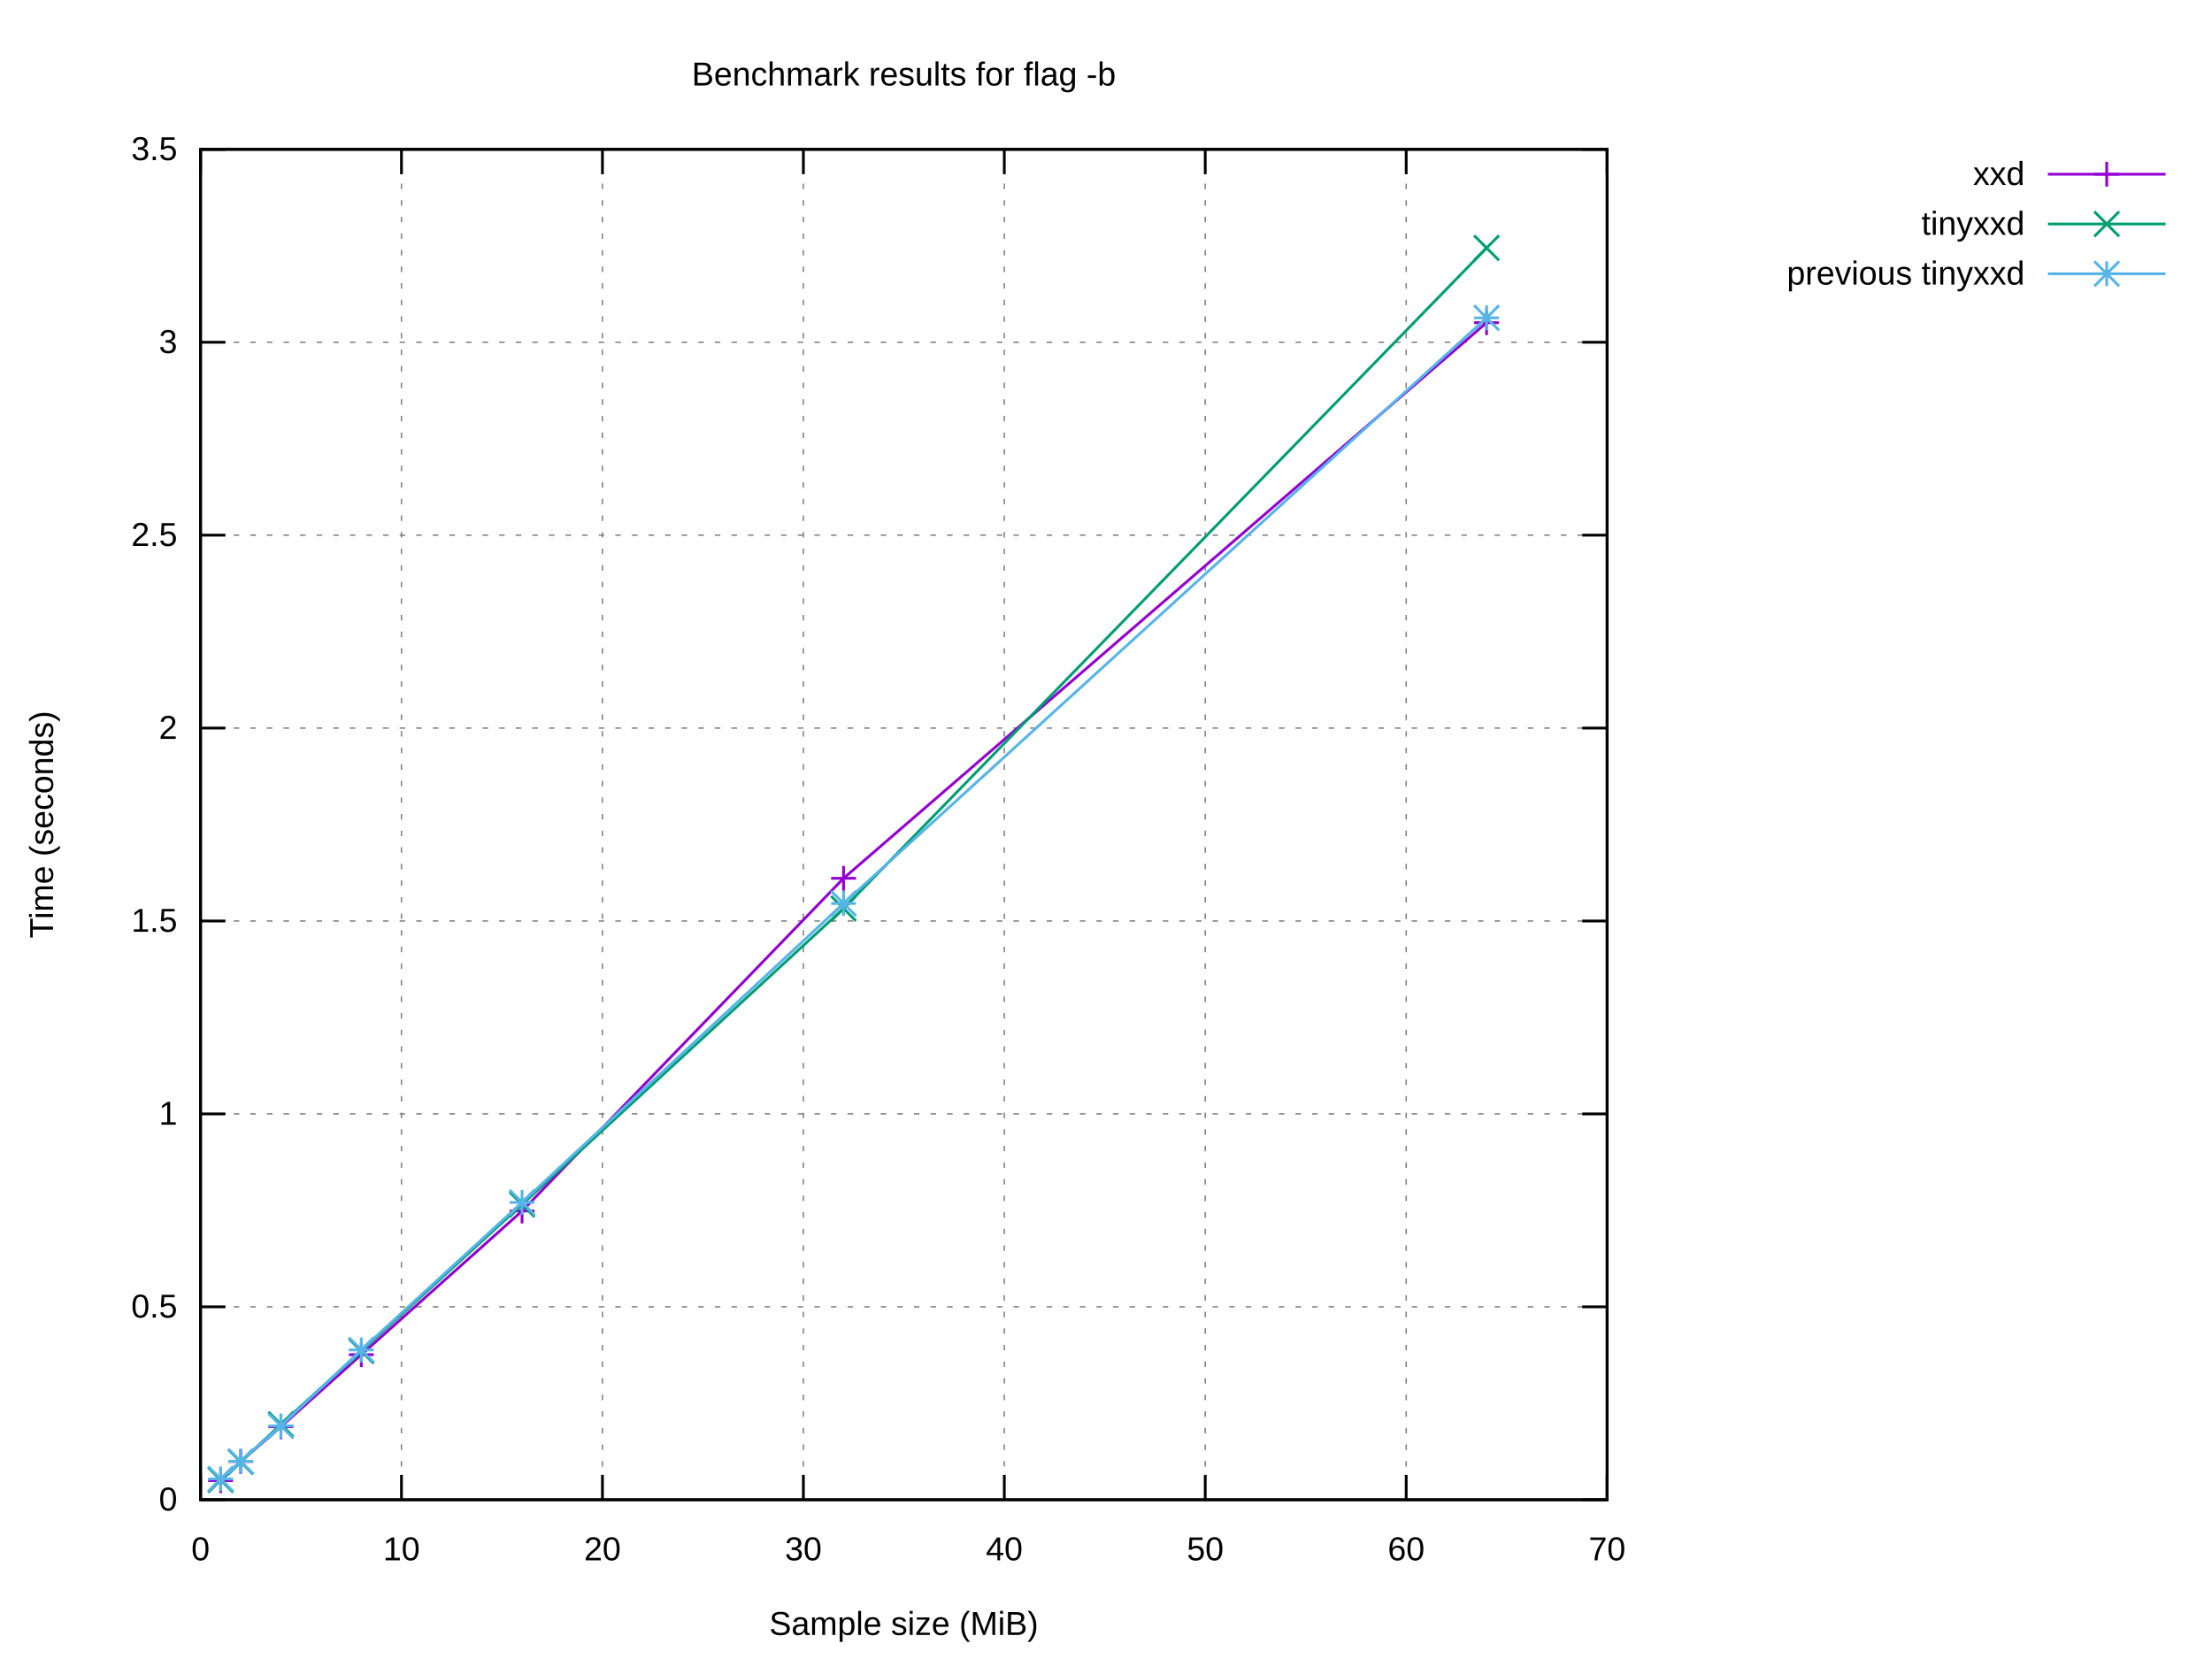
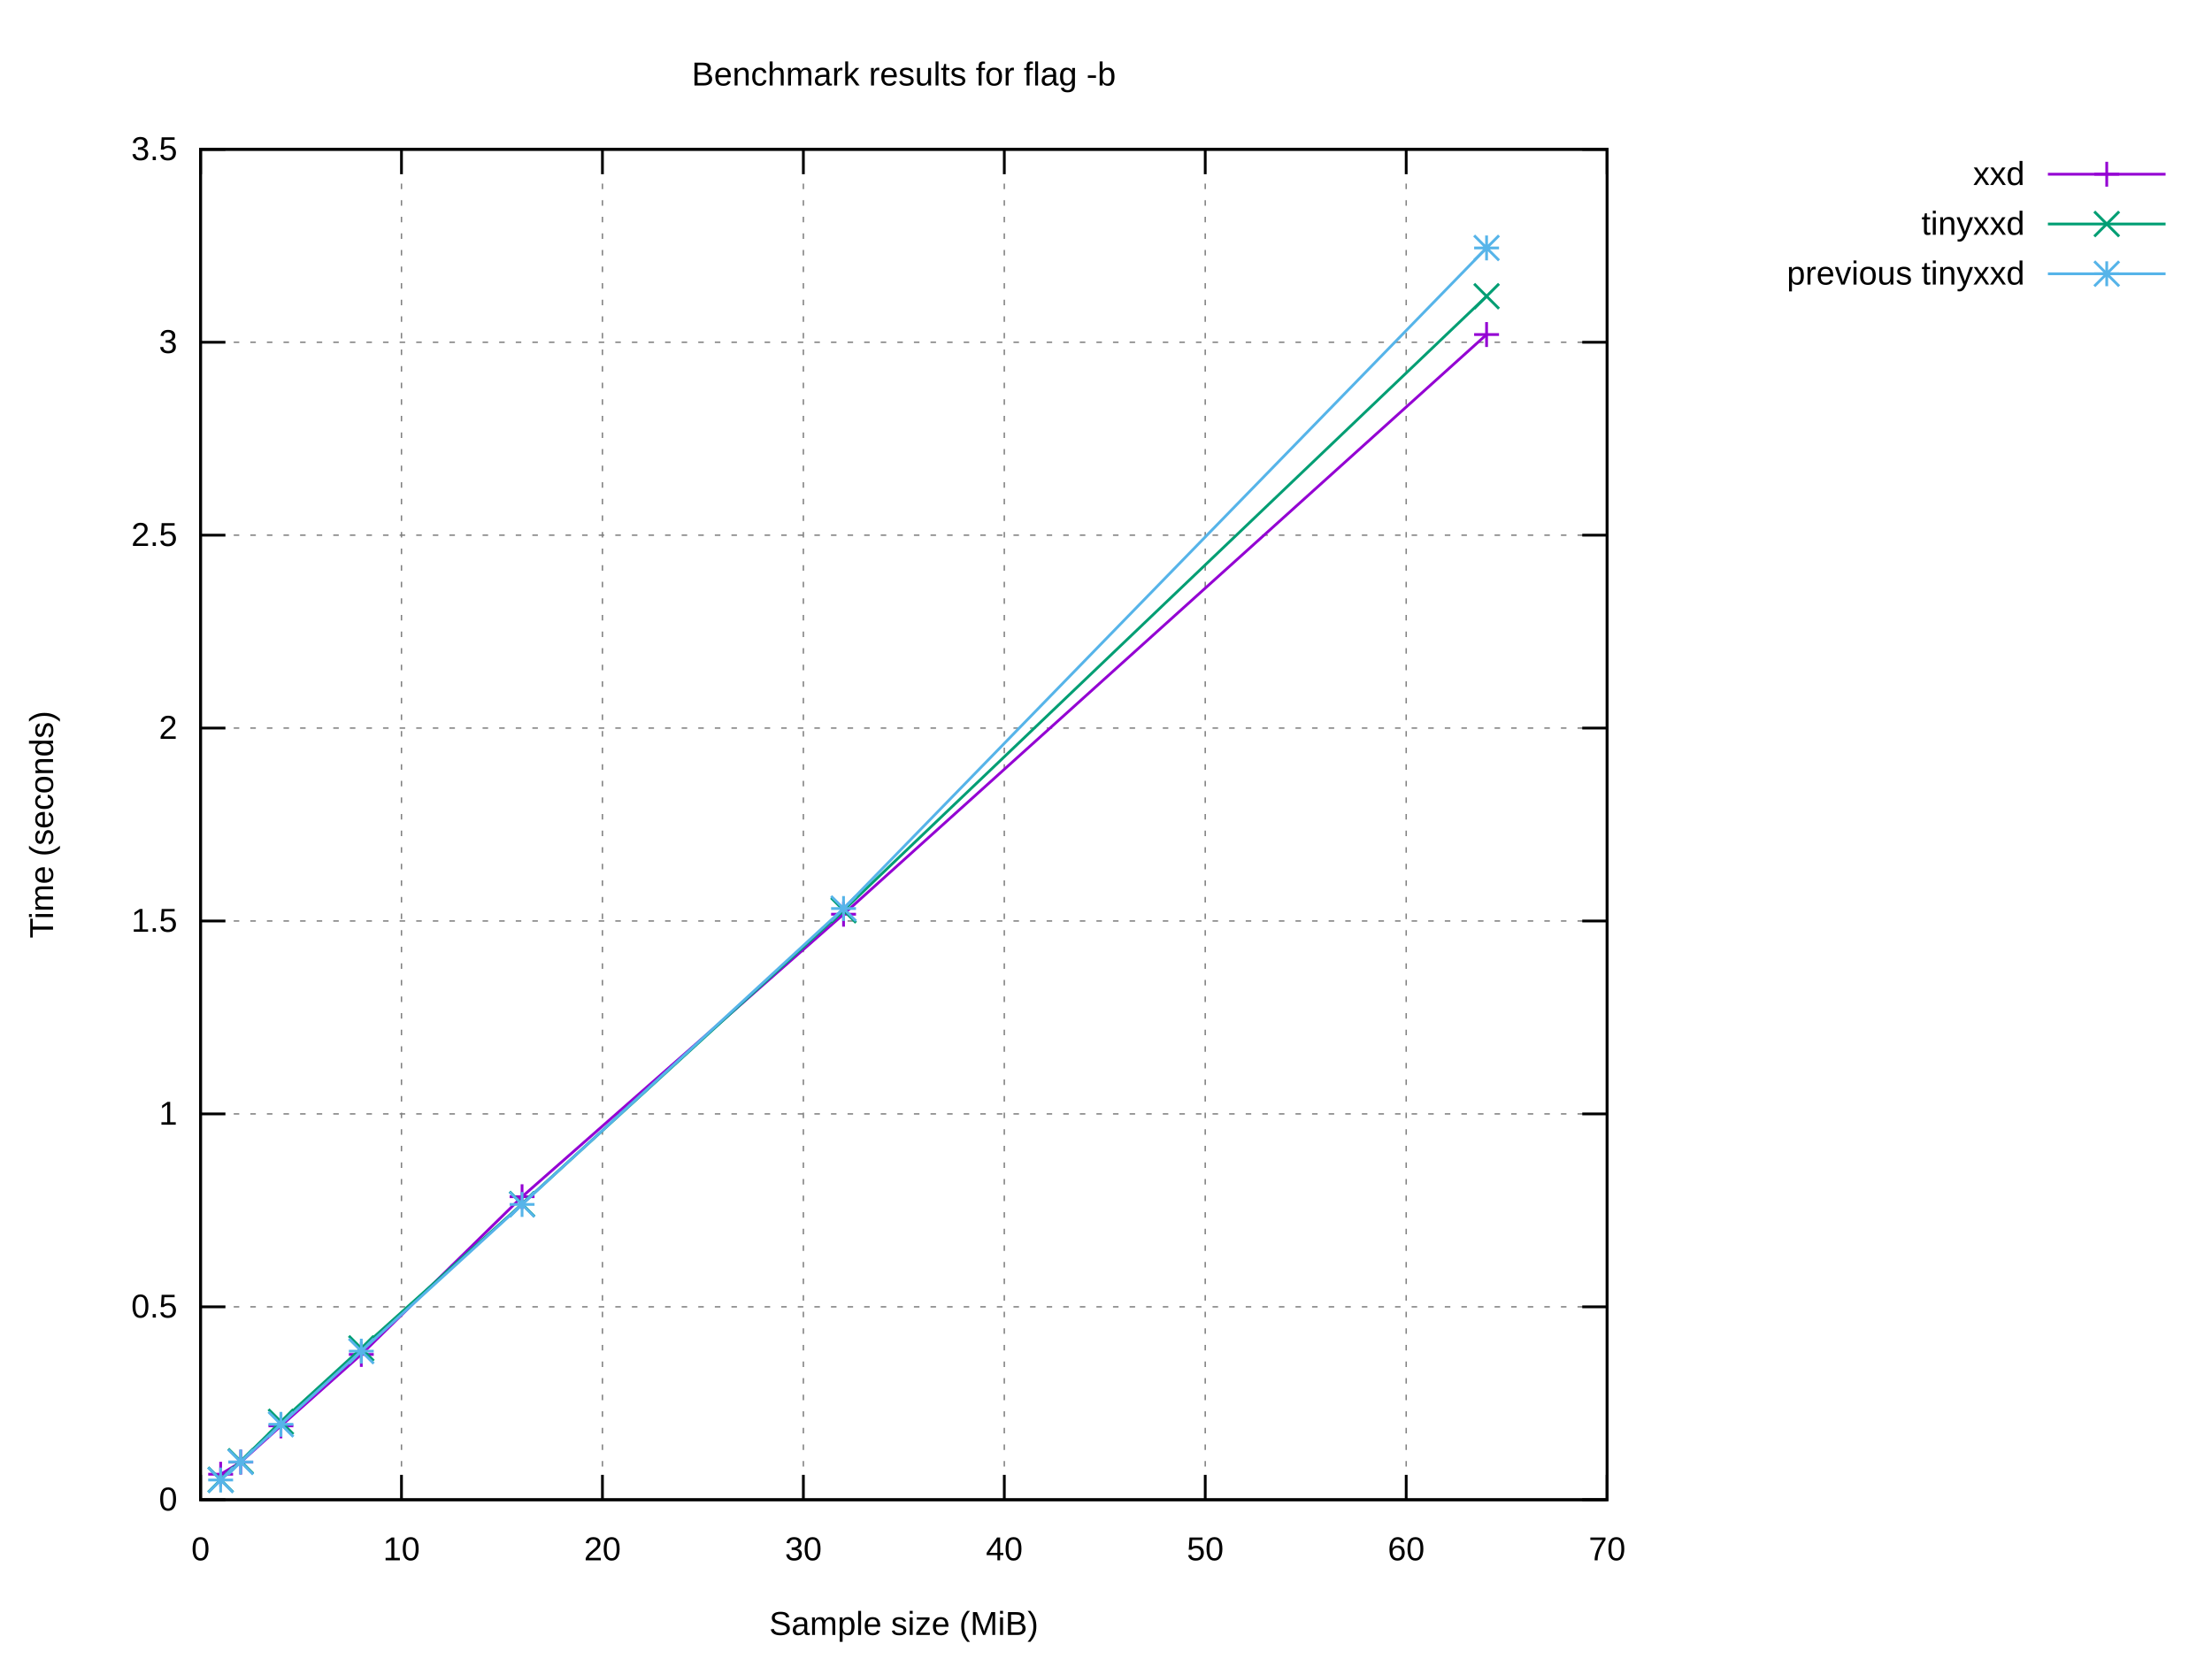
<svg xmlns="http://www.w3.org/2000/svg" xmlns:xlink="http://www.w3.org/1999/xlink" width="800" height="600" viewBox="0 0 800 600">
  <g id="gnuplot_canvas">
    <rect x="0" y="0" width="800" height="600" fill="#ffffff" />
    <defs>
      <circle id="gpDot" r="0.5" stroke-width="0.5" stroke="currentColor" />
      <path id="gpPt0" stroke-width="0.222" stroke="currentColor" d="M-1,0 h2 M0,-1 v2" />
      <path id="gpPt1" stroke-width="0.222" stroke="currentColor" d="M-1,-1 L1,1 M1,-1 L-1,1" />
      <path id="gpPt2" stroke-width="0.222" stroke="currentColor" d="M-1,0 L1,0 M0,-1 L0,1 M-1,-1 L1,1 M-1,1 L1,-1" />
      <rect id="gpPt3" stroke-width="0.222" stroke="currentColor" x="-1" y="-1" width="2" height="2" />
      <rect id="gpPt4" stroke-width="0.222" stroke="currentColor" fill="currentColor" x="-1" y="-1" width="2" height="2" />
      <circle id="gpPt5" stroke-width="0.222" stroke="currentColor" cx="0" cy="0" r="1" />
      <use xlink:href="#gpPt5" id="gpPt6" fill="currentColor" stroke="none" />
      <path id="gpPt7" stroke-width="0.222" stroke="currentColor" d="M0,-1.33 L-1.33,0.67 L1.33,0.67 z" />
      <use xlink:href="#gpPt7" id="gpPt8" fill="currentColor" stroke="none" />
      <use xlink:href="#gpPt7" id="gpPt9" stroke="currentColor" transform="rotate(180)" />
      <use xlink:href="#gpPt9" id="gpPt10" fill="currentColor" stroke="none" />
      <use xlink:href="#gpPt3" id="gpPt11" stroke="currentColor" transform="rotate(45)" />
      <use xlink:href="#gpPt11" id="gpPt12" fill="currentColor" stroke="none" />
      <path id="gpPt13" stroke-width="0.222" stroke="currentColor" d="M0,1.330 L1.265,0.411 L0.782,-1.067 L-0.782,-1.076 L-1.265,0.411 z" />
      <use xlink:href="#gpPt13" id="gpPt14" fill="currentColor" stroke="none" />
      <filter id="textbox" filterUnits="objectBoundingBox" x="0" y="0" height="1" width="1">
        <feFlood flood-color="#FFFFFF" flood-opacity="1" result="bgnd" />
        <feComposite in="SourceGraphic" in2="bgnd" operator="atop" />
      </filter>
      <filter id="greybox" filterUnits="objectBoundingBox" x="0" y="0" height="1" width="1">
        <feFlood flood-color="lightgrey" flood-opacity="1" result="grey" />
        <feComposite in="SourceGraphic" in2="grey" operator="atop" />
      </filter>
    </defs>
    <g fill="none" color="#FFFFFF" stroke="currentColor" stroke-width="1.00" stroke-linecap="butt" stroke-linejoin="miter">
</g>
    <g fill="none" color="black" stroke="currentColor" stroke-width="1.00" stroke-linecap="butt" stroke-linejoin="miter">
</g>
    <g fill="none" color="black" stroke="black" stroke-width="0.50" stroke-linecap="butt" stroke-linejoin="miter">
</g>
    <g fill="none" color="gray" stroke="currentColor" stroke-width="0.50" stroke-linecap="butt" stroke-linejoin="miter">
      <path stroke="gray" stroke-dasharray="2,4" class="gridline" d="M72.53,542.40 L581.24,542.40  " />
    </g>
    <g fill="none" color="gray" stroke="gray" stroke-width="1.00" stroke-linecap="butt" stroke-linejoin="miter">
</g>
    <g fill="none" color="black" stroke="currentColor" stroke-width="1.00" stroke-linecap="butt" stroke-linejoin="miter">
      <path stroke="black" d="M72.53,542.40 L81.53,542.40 M581.24,542.40 L572.24,542.40  " />
      <g transform="translate(64.14,546.30)" stroke="none" fill="black" font-family="Arial" font-size="12.00" text-anchor="end">
        <text>
          <tspan font-family="Arial"> 0</tspan>
        </text>
      </g>
    </g>
    <g fill="none" color="black" stroke="currentColor" stroke-width="1.00" stroke-linecap="butt" stroke-linejoin="miter">
</g>
    <g fill="none" color="black" stroke="black" stroke-width="0.50" stroke-linecap="butt" stroke-linejoin="miter">
</g>
    <g fill="none" color="gray" stroke="currentColor" stroke-width="0.50" stroke-linecap="butt" stroke-linejoin="miter">
      <path stroke="gray" stroke-dasharray="2,4" class="gridline" d="M72.53,472.63 L581.24,472.63  " />
    </g>
    <g fill="none" color="gray" stroke="gray" stroke-width="1.00" stroke-linecap="butt" stroke-linejoin="miter">
</g>
    <g fill="none" color="black" stroke="currentColor" stroke-width="1.00" stroke-linecap="butt" stroke-linejoin="miter">
      <path stroke="black" d="M72.53,472.63 L81.53,472.63 M581.24,472.63 L572.24,472.63  " />
      <g transform="translate(64.14,476.53)" stroke="none" fill="black" font-family="Arial" font-size="12.00" text-anchor="end">
        <text>
          <tspan font-family="Arial"> 0.5</tspan>
        </text>
      </g>
    </g>
    <g fill="none" color="black" stroke="currentColor" stroke-width="1.00" stroke-linecap="butt" stroke-linejoin="miter">
</g>
    <g fill="none" color="black" stroke="black" stroke-width="0.50" stroke-linecap="butt" stroke-linejoin="miter">
</g>
    <g fill="none" color="gray" stroke="currentColor" stroke-width="0.50" stroke-linecap="butt" stroke-linejoin="miter">
      <path stroke="gray" stroke-dasharray="2,4" class="gridline" d="M72.53,402.86 L581.24,402.86  " />
    </g>
    <g fill="none" color="gray" stroke="gray" stroke-width="1.00" stroke-linecap="butt" stroke-linejoin="miter">
</g>
    <g fill="none" color="black" stroke="currentColor" stroke-width="1.00" stroke-linecap="butt" stroke-linejoin="miter">
      <path stroke="black" d="M72.53,402.86 L81.53,402.86 M581.24,402.86 L572.24,402.86  " />
      <g transform="translate(64.14,406.76)" stroke="none" fill="black" font-family="Arial" font-size="12.00" text-anchor="end">
        <text>
          <tspan font-family="Arial"> 1</tspan>
        </text>
      </g>
    </g>
    <g fill="none" color="black" stroke="currentColor" stroke-width="1.00" stroke-linecap="butt" stroke-linejoin="miter">
</g>
    <g fill="none" color="black" stroke="black" stroke-width="0.50" stroke-linecap="butt" stroke-linejoin="miter">
</g>
    <g fill="none" color="gray" stroke="currentColor" stroke-width="0.50" stroke-linecap="butt" stroke-linejoin="miter">
      <path stroke="gray" stroke-dasharray="2,4" class="gridline" d="M72.53,333.09 L581.24,333.09  " />
    </g>
    <g fill="none" color="gray" stroke="gray" stroke-width="1.00" stroke-linecap="butt" stroke-linejoin="miter">
</g>
    <g fill="none" color="black" stroke="currentColor" stroke-width="1.00" stroke-linecap="butt" stroke-linejoin="miter">
      <path stroke="black" d="M72.53,333.09 L81.53,333.09 M581.24,333.09 L572.24,333.09  " />
      <g transform="translate(64.14,336.99)" stroke="none" fill="black" font-family="Arial" font-size="12.00" text-anchor="end">
        <text>
          <tspan font-family="Arial"> 1.5</tspan>
        </text>
      </g>
    </g>
    <g fill="none" color="black" stroke="currentColor" stroke-width="1.00" stroke-linecap="butt" stroke-linejoin="miter">
</g>
    <g fill="none" color="black" stroke="black" stroke-width="0.50" stroke-linecap="butt" stroke-linejoin="miter">
</g>
    <g fill="none" color="gray" stroke="currentColor" stroke-width="0.50" stroke-linecap="butt" stroke-linejoin="miter">
      <path stroke="gray" stroke-dasharray="2,4" class="gridline" d="M72.53,263.32 L581.24,263.32  " />
    </g>
    <g fill="none" color="gray" stroke="gray" stroke-width="1.00" stroke-linecap="butt" stroke-linejoin="miter">
</g>
    <g fill="none" color="black" stroke="currentColor" stroke-width="1.00" stroke-linecap="butt" stroke-linejoin="miter">
      <path stroke="black" d="M72.53,263.32 L81.53,263.32 M581.24,263.32 L572.24,263.32  " />
      <g transform="translate(64.14,267.22)" stroke="none" fill="black" font-family="Arial" font-size="12.00" text-anchor="end">
        <text>
          <tspan font-family="Arial"> 2</tspan>
        </text>
      </g>
    </g>
    <g fill="none" color="black" stroke="currentColor" stroke-width="1.00" stroke-linecap="butt" stroke-linejoin="miter">
</g>
    <g fill="none" color="black" stroke="black" stroke-width="0.50" stroke-linecap="butt" stroke-linejoin="miter">
</g>
    <g fill="none" color="gray" stroke="currentColor" stroke-width="0.50" stroke-linecap="butt" stroke-linejoin="miter">
      <path stroke="gray" stroke-dasharray="2,4" class="gridline" d="M72.53,193.55 L581.24,193.55  " />
    </g>
    <g fill="none" color="gray" stroke="gray" stroke-width="1.00" stroke-linecap="butt" stroke-linejoin="miter">
</g>
    <g fill="none" color="black" stroke="currentColor" stroke-width="1.00" stroke-linecap="butt" stroke-linejoin="miter">
      <path stroke="black" d="M72.53,193.55 L81.53,193.55 M581.24,193.55 L572.24,193.55  " />
      <g transform="translate(64.14,197.45)" stroke="none" fill="black" font-family="Arial" font-size="12.00" text-anchor="end">
        <text>
          <tspan font-family="Arial"> 2.5</tspan>
        </text>
      </g>
    </g>
    <g fill="none" color="black" stroke="currentColor" stroke-width="1.00" stroke-linecap="butt" stroke-linejoin="miter">
</g>
    <g fill="none" color="black" stroke="black" stroke-width="0.50" stroke-linecap="butt" stroke-linejoin="miter">
</g>
    <g fill="none" color="gray" stroke="currentColor" stroke-width="0.50" stroke-linecap="butt" stroke-linejoin="miter">
      <path stroke="gray" stroke-dasharray="2,4" class="gridline" d="M72.53,123.78 L581.24,123.78  " />
    </g>
    <g fill="none" color="gray" stroke="gray" stroke-width="1.00" stroke-linecap="butt" stroke-linejoin="miter">
</g>
    <g fill="none" color="black" stroke="currentColor" stroke-width="1.00" stroke-linecap="butt" stroke-linejoin="miter">
      <path stroke="black" d="M72.53,123.78 L81.53,123.78 M581.24,123.78 L572.24,123.78  " />
      <g transform="translate(64.14,127.68)" stroke="none" fill="black" font-family="Arial" font-size="12.00" text-anchor="end">
        <text>
          <tspan font-family="Arial"> 3</tspan>
        </text>
      </g>
    </g>
    <g fill="none" color="black" stroke="currentColor" stroke-width="1.00" stroke-linecap="butt" stroke-linejoin="miter">
</g>
    <g fill="none" color="black" stroke="black" stroke-width="0.50" stroke-linecap="butt" stroke-linejoin="miter">
</g>
    <g fill="none" color="gray" stroke="currentColor" stroke-width="0.50" stroke-linecap="butt" stroke-linejoin="miter">
      <path stroke="gray" stroke-dasharray="2,4" class="gridline" d="M72.53,54.01 L581.24,54.01  " />
    </g>
    <g fill="none" color="gray" stroke="gray" stroke-width="1.00" stroke-linecap="butt" stroke-linejoin="miter">
</g>
    <g fill="none" color="black" stroke="currentColor" stroke-width="1.00" stroke-linecap="butt" stroke-linejoin="miter">
      <path stroke="black" d="M72.53,54.01 L81.53,54.01 M581.24,54.01 L572.24,54.01  " />
      <g transform="translate(64.14,57.91)" stroke="none" fill="black" font-family="Arial" font-size="12.00" text-anchor="end">
        <text>
          <tspan font-family="Arial"> 3.5</tspan>
        </text>
      </g>
    </g>
    <g fill="none" color="black" stroke="currentColor" stroke-width="1.00" stroke-linecap="butt" stroke-linejoin="miter">
</g>
    <g fill="none" color="black" stroke="black" stroke-width="0.50" stroke-linecap="butt" stroke-linejoin="miter">
</g>
    <g fill="none" color="gray" stroke="currentColor" stroke-width="0.50" stroke-linecap="butt" stroke-linejoin="miter">
      <path stroke="gray" stroke-dasharray="2,4" class="gridline" d="M72.53,542.40 L72.53,54.01  " />
    </g>
    <g fill="none" color="gray" stroke="gray" stroke-width="1.00" stroke-linecap="butt" stroke-linejoin="miter">
</g>
    <g fill="none" color="black" stroke="currentColor" stroke-width="1.00" stroke-linecap="butt" stroke-linejoin="miter">
      <path stroke="black" d="M72.53,542.40 L72.53,533.40 M72.53,54.01 L72.53,63.01  " />
      <g transform="translate(72.53,564.30)" stroke="none" fill="black" font-family="Arial" font-size="12.00" text-anchor="middle">
        <text>
          <tspan font-family="Arial"> 0</tspan>
        </text>
      </g>
    </g>
    <g fill="none" color="black" stroke="currentColor" stroke-width="1.00" stroke-linecap="butt" stroke-linejoin="miter">
</g>
    <g fill="none" color="black" stroke="black" stroke-width="0.50" stroke-linecap="butt" stroke-linejoin="miter">
</g>
    <g fill="none" color="gray" stroke="currentColor" stroke-width="0.50" stroke-linecap="butt" stroke-linejoin="miter">
      <path stroke="gray" stroke-dasharray="2,4" class="gridline" d="M145.20,542.40 L145.20,54.01  " />
    </g>
    <g fill="none" color="gray" stroke="gray" stroke-width="1.00" stroke-linecap="butt" stroke-linejoin="miter">
</g>
    <g fill="none" color="black" stroke="currentColor" stroke-width="1.00" stroke-linecap="butt" stroke-linejoin="miter">
      <path stroke="black" d="M145.20,542.40 L145.20,533.40 M145.20,54.01 L145.20,63.01  " />
      <g transform="translate(145.20,564.30)" stroke="none" fill="black" font-family="Arial" font-size="12.00" text-anchor="middle">
        <text>
          <tspan font-family="Arial"> 10</tspan>
        </text>
      </g>
    </g>
    <g fill="none" color="black" stroke="currentColor" stroke-width="1.00" stroke-linecap="butt" stroke-linejoin="miter">
</g>
    <g fill="none" color="black" stroke="black" stroke-width="0.50" stroke-linecap="butt" stroke-linejoin="miter">
</g>
    <g fill="none" color="gray" stroke="currentColor" stroke-width="0.50" stroke-linecap="butt" stroke-linejoin="miter">
      <path stroke="gray" stroke-dasharray="2,4" class="gridline" d="M217.88,542.40 L217.88,54.01  " />
    </g>
    <g fill="none" color="gray" stroke="gray" stroke-width="1.00" stroke-linecap="butt" stroke-linejoin="miter">
</g>
    <g fill="none" color="black" stroke="currentColor" stroke-width="1.00" stroke-linecap="butt" stroke-linejoin="miter">
      <path stroke="black" d="M217.88,542.40 L217.88,533.40 M217.88,54.01 L217.88,63.01  " />
      <g transform="translate(217.88,564.30)" stroke="none" fill="black" font-family="Arial" font-size="12.00" text-anchor="middle">
        <text>
          <tspan font-family="Arial"> 20</tspan>
        </text>
      </g>
    </g>
    <g fill="none" color="black" stroke="currentColor" stroke-width="1.00" stroke-linecap="butt" stroke-linejoin="miter">
</g>
    <g fill="none" color="black" stroke="black" stroke-width="0.50" stroke-linecap="butt" stroke-linejoin="miter">
</g>
    <g fill="none" color="gray" stroke="currentColor" stroke-width="0.50" stroke-linecap="butt" stroke-linejoin="miter">
      <path stroke="gray" stroke-dasharray="2,4" class="gridline" d="M290.55,542.40 L290.55,54.01  " />
    </g>
    <g fill="none" color="gray" stroke="gray" stroke-width="1.00" stroke-linecap="butt" stroke-linejoin="miter">
</g>
    <g fill="none" color="black" stroke="currentColor" stroke-width="1.00" stroke-linecap="butt" stroke-linejoin="miter">
      <path stroke="black" d="M290.55,542.40 L290.55,533.40 M290.55,54.01 L290.55,63.01  " />
      <g transform="translate(290.55,564.30)" stroke="none" fill="black" font-family="Arial" font-size="12.00" text-anchor="middle">
        <text>
          <tspan font-family="Arial"> 30</tspan>
        </text>
      </g>
    </g>
    <g fill="none" color="black" stroke="currentColor" stroke-width="1.00" stroke-linecap="butt" stroke-linejoin="miter">
</g>
    <g fill="none" color="black" stroke="black" stroke-width="0.50" stroke-linecap="butt" stroke-linejoin="miter">
</g>
    <g fill="none" color="gray" stroke="currentColor" stroke-width="0.50" stroke-linecap="butt" stroke-linejoin="miter">
      <path stroke="gray" stroke-dasharray="2,4" class="gridline" d="M363.22,542.40 L363.22,54.01  " />
    </g>
    <g fill="none" color="gray" stroke="gray" stroke-width="1.00" stroke-linecap="butt" stroke-linejoin="miter">
</g>
    <g fill="none" color="black" stroke="currentColor" stroke-width="1.00" stroke-linecap="butt" stroke-linejoin="miter">
      <path stroke="black" d="M363.22,542.40 L363.22,533.40 M363.22,54.01 L363.22,63.01  " />
      <g transform="translate(363.22,564.30)" stroke="none" fill="black" font-family="Arial" font-size="12.00" text-anchor="middle">
        <text>
          <tspan font-family="Arial"> 40</tspan>
        </text>
      </g>
    </g>
    <g fill="none" color="black" stroke="currentColor" stroke-width="1.00" stroke-linecap="butt" stroke-linejoin="miter">
</g>
    <g fill="none" color="black" stroke="black" stroke-width="0.50" stroke-linecap="butt" stroke-linejoin="miter">
</g>
    <g fill="none" color="gray" stroke="currentColor" stroke-width="0.50" stroke-linecap="butt" stroke-linejoin="miter">
      <path stroke="gray" stroke-dasharray="2,4" class="gridline" d="M435.89,542.40 L435.89,54.01  " />
    </g>
    <g fill="none" color="gray" stroke="gray" stroke-width="1.00" stroke-linecap="butt" stroke-linejoin="miter">
</g>
    <g fill="none" color="black" stroke="currentColor" stroke-width="1.00" stroke-linecap="butt" stroke-linejoin="miter">
      <path stroke="black" d="M435.89,542.40 L435.89,533.40 M435.89,54.01 L435.89,63.01  " />
      <g transform="translate(435.89,564.30)" stroke="none" fill="black" font-family="Arial" font-size="12.00" text-anchor="middle">
        <text>
          <tspan font-family="Arial"> 50</tspan>
        </text>
      </g>
    </g>
    <g fill="none" color="black" stroke="currentColor" stroke-width="1.00" stroke-linecap="butt" stroke-linejoin="miter">
</g>
    <g fill="none" color="black" stroke="black" stroke-width="0.50" stroke-linecap="butt" stroke-linejoin="miter">
</g>
    <g fill="none" color="gray" stroke="currentColor" stroke-width="0.50" stroke-linecap="butt" stroke-linejoin="miter">
      <path stroke="gray" stroke-dasharray="2,4" class="gridline" d="M508.57,542.40 L508.57,54.01  " />
    </g>
    <g fill="none" color="gray" stroke="gray" stroke-width="1.00" stroke-linecap="butt" stroke-linejoin="miter">
</g>
    <g fill="none" color="black" stroke="currentColor" stroke-width="1.00" stroke-linecap="butt" stroke-linejoin="miter">
      <path stroke="black" d="M508.57,542.40 L508.57,533.40 M508.57,54.01 L508.57,63.01  " />
      <g transform="translate(508.57,564.30)" stroke="none" fill="black" font-family="Arial" font-size="12.00" text-anchor="middle">
        <text>
          <tspan font-family="Arial"> 60</tspan>
        </text>
      </g>
    </g>
    <g fill="none" color="black" stroke="currentColor" stroke-width="1.00" stroke-linecap="butt" stroke-linejoin="miter">
</g>
    <g fill="none" color="black" stroke="black" stroke-width="0.50" stroke-linecap="butt" stroke-linejoin="miter">
</g>
    <g fill="none" color="gray" stroke="currentColor" stroke-width="0.50" stroke-linecap="butt" stroke-linejoin="miter">
      <path stroke="gray" stroke-dasharray="2,4" class="gridline" d="M581.24,542.40 L581.24,54.01  " />
    </g>
    <g fill="none" color="gray" stroke="gray" stroke-width="1.00" stroke-linecap="butt" stroke-linejoin="miter">
</g>
    <g fill="none" color="black" stroke="currentColor" stroke-width="1.00" stroke-linecap="butt" stroke-linejoin="miter">
      <path stroke="black" d="M581.24,542.40 L581.24,533.40 M581.24,54.01 L581.24,63.01  " />
      <g transform="translate(581.24,564.30)" stroke="none" fill="black" font-family="Arial" font-size="12.00" text-anchor="middle">
        <text>
          <tspan font-family="Arial"> 70</tspan>
        </text>
      </g>
    </g>
    <g fill="none" color="black" stroke="currentColor" stroke-width="1.00" stroke-linecap="butt" stroke-linejoin="miter">
</g>
    <g fill="none" color="black" stroke="currentColor" stroke-width="1.00" stroke-linecap="butt" stroke-linejoin="miter">
      <path stroke="black" d="M72.53,54.01 L72.53,542.40 L581.24,542.40 L581.24,54.01 L72.53,54.01 Z  " />
    </g>
    <g fill="none" color="black" stroke="currentColor" stroke-width="1.00" stroke-linecap="butt" stroke-linejoin="miter">
</g>
    <g id="gnuplot_plot_1">
      <g fill="none" color="black" stroke="currentColor" stroke-width="1.00" stroke-linecap="butt" stroke-linejoin="miter">
        <g transform="translate(732.26,66.91)" stroke="none" fill="black" font-family="Arial" font-size="12.00" text-anchor="end">
          <text>
            <tspan font-family="Arial">xxd</tspan>
          </text>
        </g>
      </g>
      <g fill="none" color="black" stroke="currentColor" stroke-width="1.00" stroke-linecap="butt" stroke-linejoin="miter">
-         <path stroke="rgb(148,   0, 211)" d="M740.65,63.01 L783.21,63.01 M537.64,116.70 L305.08,317.65 L188.81,437.97 L130.67,489.94 L101.60,516.00 L87.06,528.55   L79.80,535.50  " />
-         <use xlink:href="#gpPt0" transform="translate(537.64,116.70) scale(4.50)" color="rgb(148,   0, 211)" />
-         <use xlink:href="#gpPt0" transform="translate(305.08,317.65) scale(4.50)" color="rgb(148,   0, 211)" />
-         <use xlink:href="#gpPt0" transform="translate(188.81,437.97) scale(4.50)" color="rgb(148,   0, 211)" />
-         <use xlink:href="#gpPt0" transform="translate(130.67,489.94) scale(4.50)" color="rgb(148,   0, 211)" />
-         <use xlink:href="#gpPt0" transform="translate(101.60,516.00) scale(4.50)" color="rgb(148,   0, 211)" />
-         <use xlink:href="#gpPt0" transform="translate(87.06,528.55) scale(4.50)" color="rgb(148,   0, 211)" />
-         <use xlink:href="#gpPt0" transform="translate(79.80,535.50) scale(4.50)" color="rgb(148,   0, 211)" />
+         <path stroke="rgb(148,   0, 211)" d="M740.65,63.01 L783.21,63.01 M537.64,120.99 L305.08,330.64 L188.81,432.81 L130.67,489.85 L101.60,515.69 L87.06,528.80   L79.80,533.18  " />
+         <use xlink:href="#gpPt0" transform="translate(537.64,120.99) scale(4.50)" color="rgb(148,   0, 211)" />
+         <use xlink:href="#gpPt0" transform="translate(305.08,330.64) scale(4.50)" color="rgb(148,   0, 211)" />
+         <use xlink:href="#gpPt0" transform="translate(188.81,432.81) scale(4.50)" color="rgb(148,   0, 211)" />
+         <use xlink:href="#gpPt0" transform="translate(130.67,489.85) scale(4.50)" color="rgb(148,   0, 211)" />
+         <use xlink:href="#gpPt0" transform="translate(101.60,515.69) scale(4.50)" color="rgb(148,   0, 211)" />
+         <use xlink:href="#gpPt0" transform="translate(87.06,528.80) scale(4.50)" color="rgb(148,   0, 211)" />
+         <use xlink:href="#gpPt0" transform="translate(79.80,533.18) scale(4.50)" color="rgb(148,   0, 211)" />
        <use xlink:href="#gpPt0" transform="translate(761.93,63.01) scale(4.50)" color="rgb(148,   0, 211)" />
      </g>
    </g>
    <g id="gnuplot_plot_2">
      <g fill="none" color="black" stroke="currentColor" stroke-width="1.00" stroke-linecap="butt" stroke-linejoin="miter">
        <g transform="translate(732.26,84.91)" stroke="none" fill="black" font-family="Arial" font-size="12.00" text-anchor="end">
          <text>
            <tspan font-family="Arial">tinyxxd</tspan>
          </text>
        </g>
      </g>
      <g fill="none" color="black" stroke="currentColor" stroke-width="1.00" stroke-linecap="butt" stroke-linejoin="miter">
-         <path stroke="rgb(  0, 158, 115)" d="M740.65,81.01 L783.21,81.01 M537.64,89.67 L305.08,328.58 L188.81,435.60 L130.67,488.66 L101.60,515.13 L87.06,528.74   L79.80,535.27  " />
-         <use xlink:href="#gpPt1" transform="translate(537.64,89.67) scale(4.50)" color="rgb(  0, 158, 115)" />
-         <use xlink:href="#gpPt1" transform="translate(305.08,328.58) scale(4.50)" color="rgb(  0, 158, 115)" />
-         <use xlink:href="#gpPt1" transform="translate(188.81,435.60) scale(4.50)" color="rgb(  0, 158, 115)" />
-         <use xlink:href="#gpPt1" transform="translate(130.67,488.66) scale(4.50)" color="rgb(  0, 158, 115)" />
-         <use xlink:href="#gpPt1" transform="translate(101.60,515.13) scale(4.50)" color="rgb(  0, 158, 115)" />
-         <use xlink:href="#gpPt1" transform="translate(87.06,528.74) scale(4.50)" color="rgb(  0, 158, 115)" />
-         <use xlink:href="#gpPt1" transform="translate(79.80,535.27) scale(4.50)" color="rgb(  0, 158, 115)" />
+         <path stroke="rgb(  0, 158, 115)" d="M740.65,81.01 L783.21,81.01 M537.64,107.14 L305.08,329.22 L188.81,435.45 L130.67,487.65 L101.60,514.19 L87.06,528.46   L79.80,535.17  " />
+         <use xlink:href="#gpPt1" transform="translate(537.64,107.14) scale(4.50)" color="rgb(  0, 158, 115)" />
+         <use xlink:href="#gpPt1" transform="translate(305.08,329.22) scale(4.50)" color="rgb(  0, 158, 115)" />
+         <use xlink:href="#gpPt1" transform="translate(188.81,435.45) scale(4.50)" color="rgb(  0, 158, 115)" />
+         <use xlink:href="#gpPt1" transform="translate(130.67,487.65) scale(4.50)" color="rgb(  0, 158, 115)" />
+         <use xlink:href="#gpPt1" transform="translate(101.60,514.19) scale(4.50)" color="rgb(  0, 158, 115)" />
+         <use xlink:href="#gpPt1" transform="translate(87.06,528.46) scale(4.50)" color="rgb(  0, 158, 115)" />
+         <use xlink:href="#gpPt1" transform="translate(79.80,535.17) scale(4.50)" color="rgb(  0, 158, 115)" />
        <use xlink:href="#gpPt1" transform="translate(761.93,81.01) scale(4.50)" color="rgb(  0, 158, 115)" />
      </g>
    </g>
    <g id="gnuplot_plot_3">
      <g fill="none" color="black" stroke="currentColor" stroke-width="1.00" stroke-linecap="butt" stroke-linejoin="miter">
        <g transform="translate(732.26,102.91)" stroke="none" fill="black" font-family="Arial" font-size="12.00" text-anchor="end">
          <text>
            <tspan font-family="Arial">previous tinyxxd</tspan>
          </text>
        </g>
      </g>
      <g fill="none" color="black" stroke="currentColor" stroke-width="1.00" stroke-linecap="butt" stroke-linejoin="miter">
-         <path stroke="rgb( 86, 180, 233)" d="M740.65,99.01 L783.21,99.01 M537.64,114.95 L305.08,326.75 L188.81,434.86 L130.67,488.22 L101.60,515.71 L87.06,528.50   L79.80,534.88  " />
-         <use xlink:href="#gpPt2" transform="translate(537.64,114.95) scale(4.50)" color="rgb( 86, 180, 233)" />
-         <use xlink:href="#gpPt2" transform="translate(305.08,326.75) scale(4.50)" color="rgb( 86, 180, 233)" />
-         <use xlink:href="#gpPt2" transform="translate(188.81,434.86) scale(4.50)" color="rgb( 86, 180, 233)" />
-         <use xlink:href="#gpPt2" transform="translate(130.67,488.22) scale(4.50)" color="rgb( 86, 180, 233)" />
-         <use xlink:href="#gpPt2" transform="translate(101.60,515.71) scale(4.50)" color="rgb( 86, 180, 233)" />
-         <use xlink:href="#gpPt2" transform="translate(87.06,528.50) scale(4.50)" color="rgb( 86, 180, 233)" />
-         <use xlink:href="#gpPt2" transform="translate(79.80,534.88) scale(4.50)" color="rgb( 86, 180, 233)" />
+         <path stroke="rgb( 86, 180, 233)" d="M740.65,99.01 L783.21,99.01 M537.64,89.67 L305.08,328.58 L188.81,435.60 L130.67,488.66 L101.60,515.13 L87.06,528.74   L79.80,535.27  " />
+         <use xlink:href="#gpPt2" transform="translate(537.64,89.67) scale(4.50)" color="rgb( 86, 180, 233)" />
+         <use xlink:href="#gpPt2" transform="translate(305.08,328.58) scale(4.50)" color="rgb( 86, 180, 233)" />
+         <use xlink:href="#gpPt2" transform="translate(188.81,435.60) scale(4.50)" color="rgb( 86, 180, 233)" />
+         <use xlink:href="#gpPt2" transform="translate(130.67,488.66) scale(4.50)" color="rgb( 86, 180, 233)" />
+         <use xlink:href="#gpPt2" transform="translate(101.60,515.13) scale(4.50)" color="rgb( 86, 180, 233)" />
+         <use xlink:href="#gpPt2" transform="translate(87.06,528.74) scale(4.50)" color="rgb( 86, 180, 233)" />
+         <use xlink:href="#gpPt2" transform="translate(79.80,535.27) scale(4.50)" color="rgb( 86, 180, 233)" />
        <use xlink:href="#gpPt2" transform="translate(761.93,99.01) scale(4.50)" color="rgb( 86, 180, 233)" />
      </g>
    </g>
    <g fill="none" color="#FFFFFF" stroke="rgb( 86, 180, 233)" stroke-width="2.00" stroke-linecap="butt" stroke-linejoin="miter">
</g>
    <g fill="none" color="black" stroke="currentColor" stroke-width="2.00" stroke-linecap="butt" stroke-linejoin="miter">
</g>
    <g fill="none" color="black" stroke="black" stroke-width="1.00" stroke-linecap="butt" stroke-linejoin="miter">
</g>
    <g fill="none" color="black" stroke="currentColor" stroke-width="1.00" stroke-linecap="butt" stroke-linejoin="miter">
      <path stroke="black" d="M72.53,54.01 L72.53,542.40 L581.24,542.40 L581.24,54.01 L72.53,54.01 Z  " />
      <g transform="translate(19.18,298.21) rotate(270.00)" stroke="none" fill="black" font-family="Arial" font-size="12.00" text-anchor="middle">
        <text>
          <tspan font-family="Arial">Time (seconds)</tspan>
        </text>
      </g>
    </g>
    <g fill="none" color="black" stroke="currentColor" stroke-width="1.00" stroke-linecap="butt" stroke-linejoin="miter">
      <g transform="translate(326.88,591.30)" stroke="none" fill="black" font-family="Arial" font-size="12.00" text-anchor="middle">
        <text>
          <tspan font-family="Arial">Sample size (MiB)</tspan>
        </text>
      </g>
    </g>
    <g fill="none" color="black" stroke="currentColor" stroke-width="1.00" stroke-linecap="butt" stroke-linejoin="miter">
</g>
    <g fill="none" color="black" stroke="currentColor" stroke-width="1.00" stroke-linecap="butt" stroke-linejoin="miter">
      <g transform="translate(326.88,30.91)" stroke="none" fill="black" font-family="Arial" font-size="12.00" text-anchor="middle">
        <text>
          <tspan font-family="Arial">Benchmark results for flag -b</tspan>
        </text>
      </g>
    </g>
    <g fill="none" color="black" stroke="currentColor" stroke-width="1.00" stroke-linecap="butt" stroke-linejoin="miter">
</g>
  </g>
</svg>
